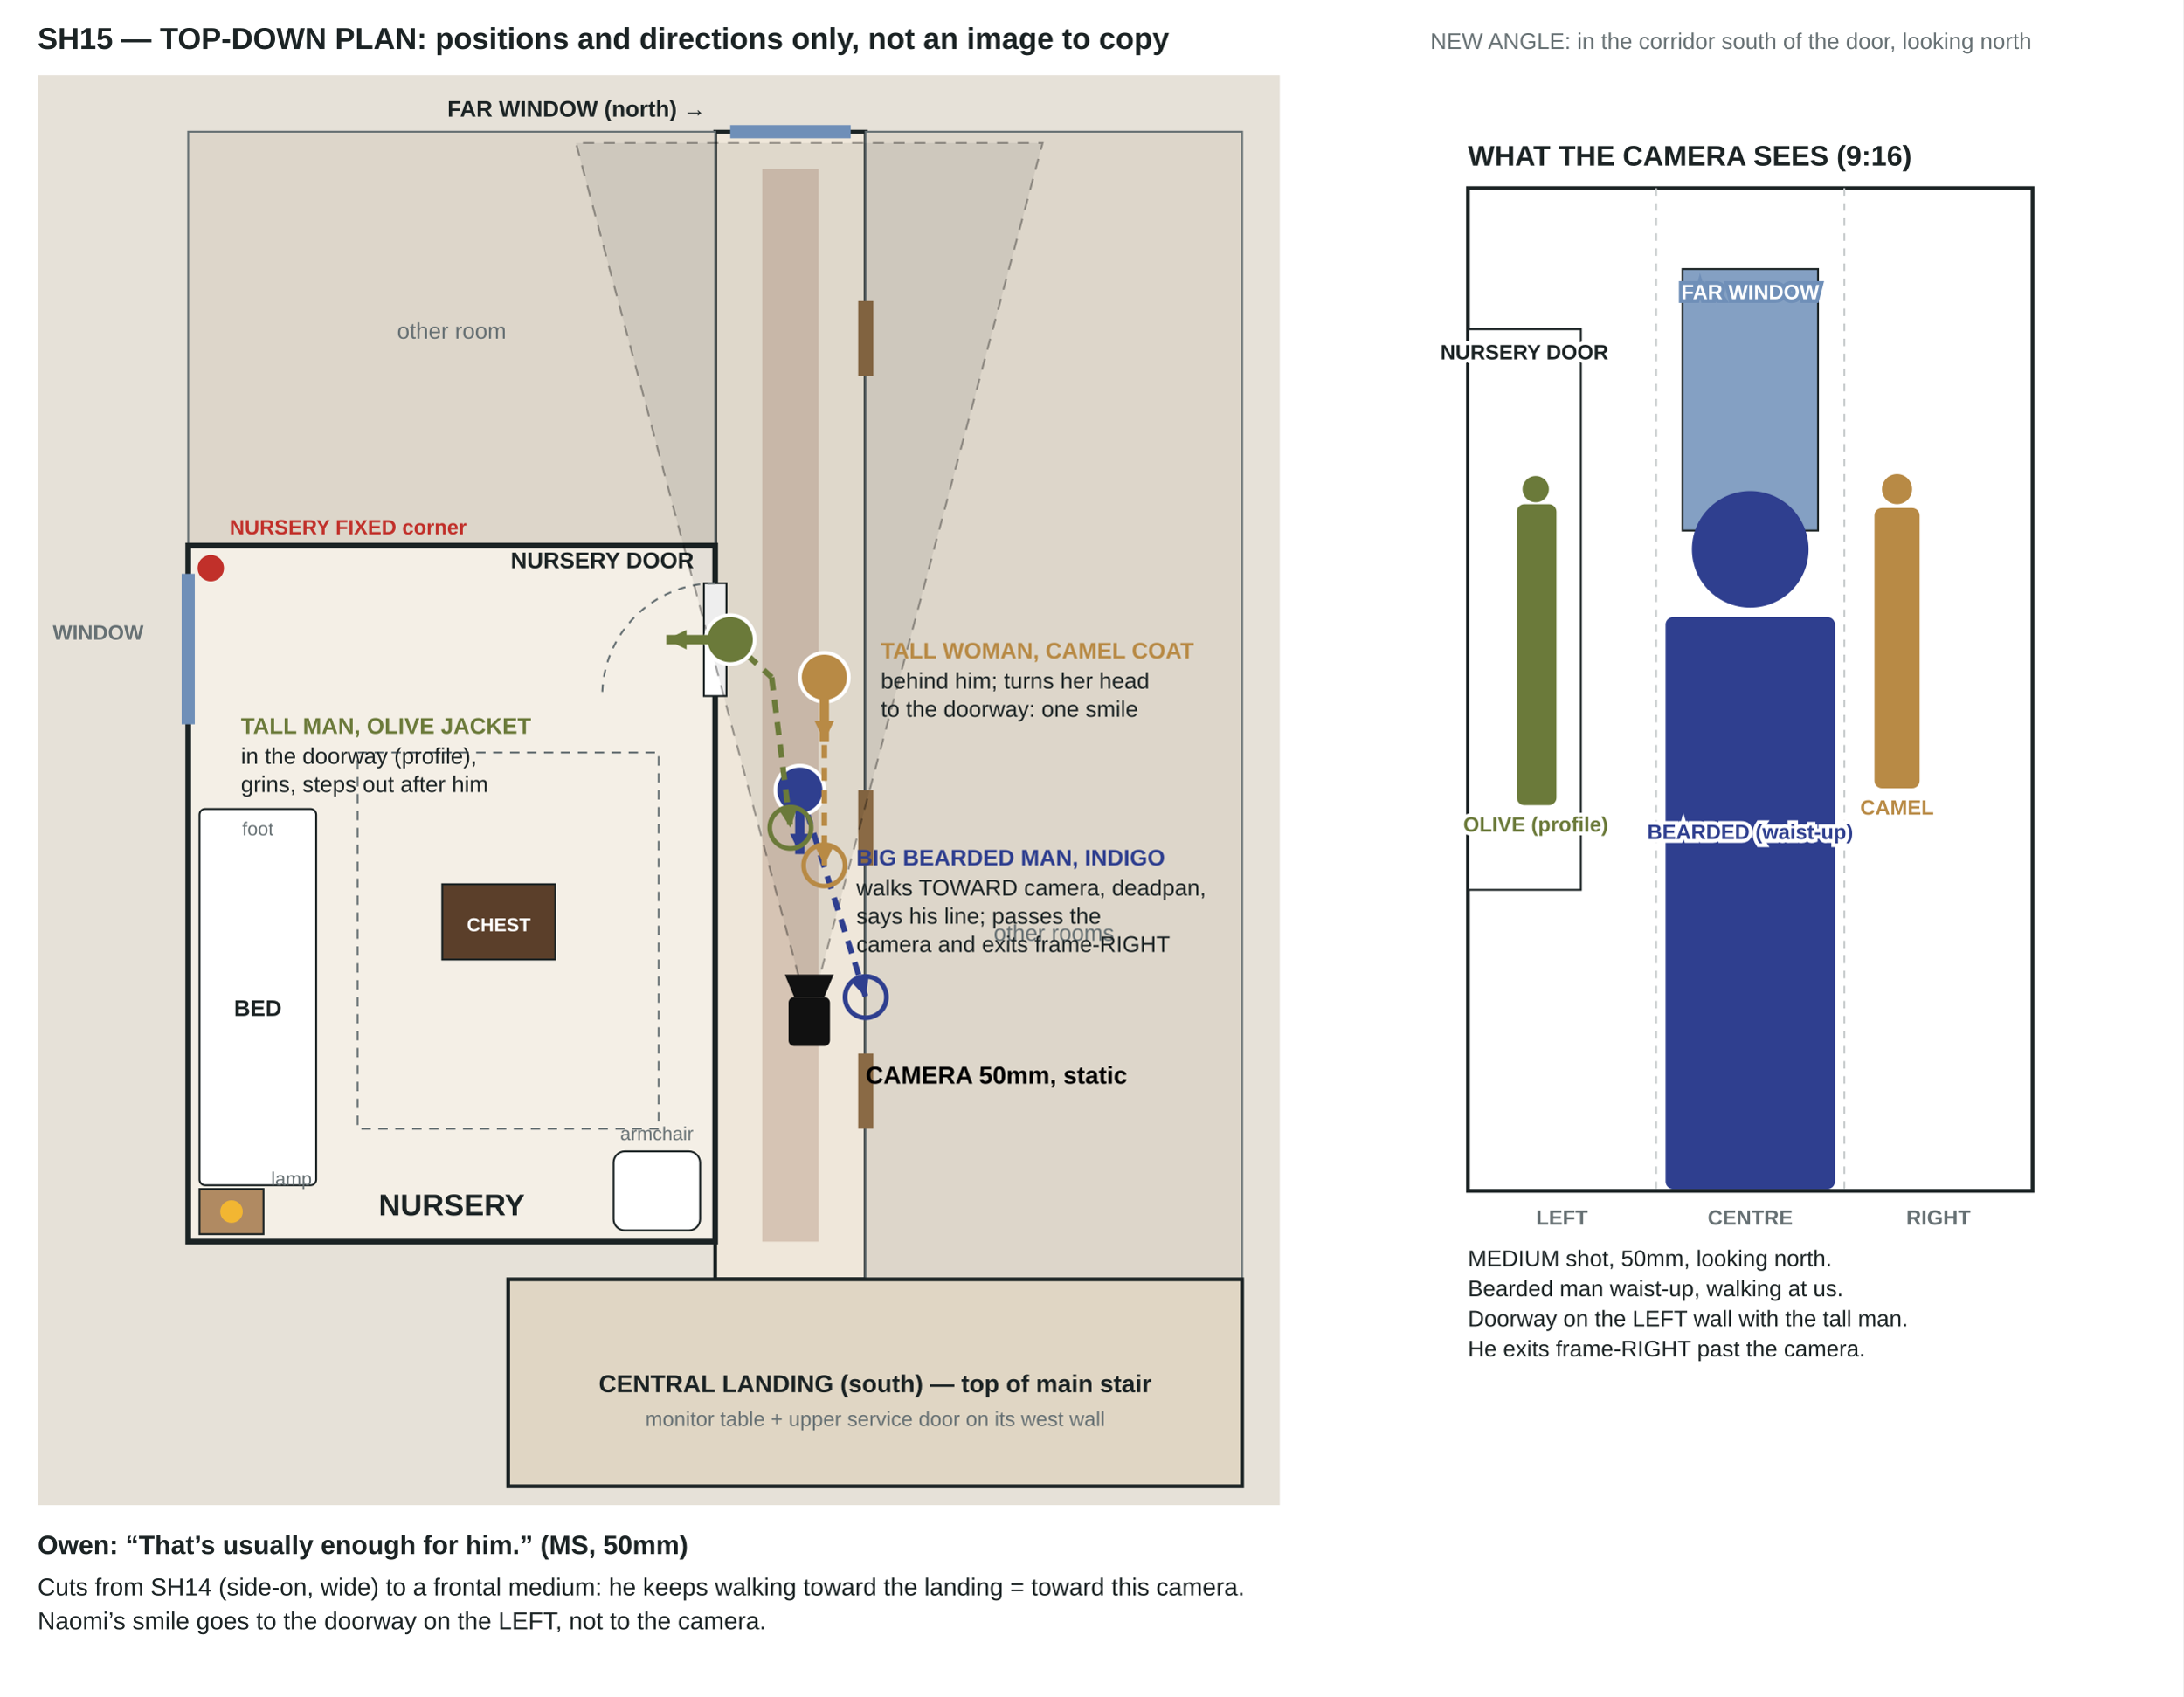
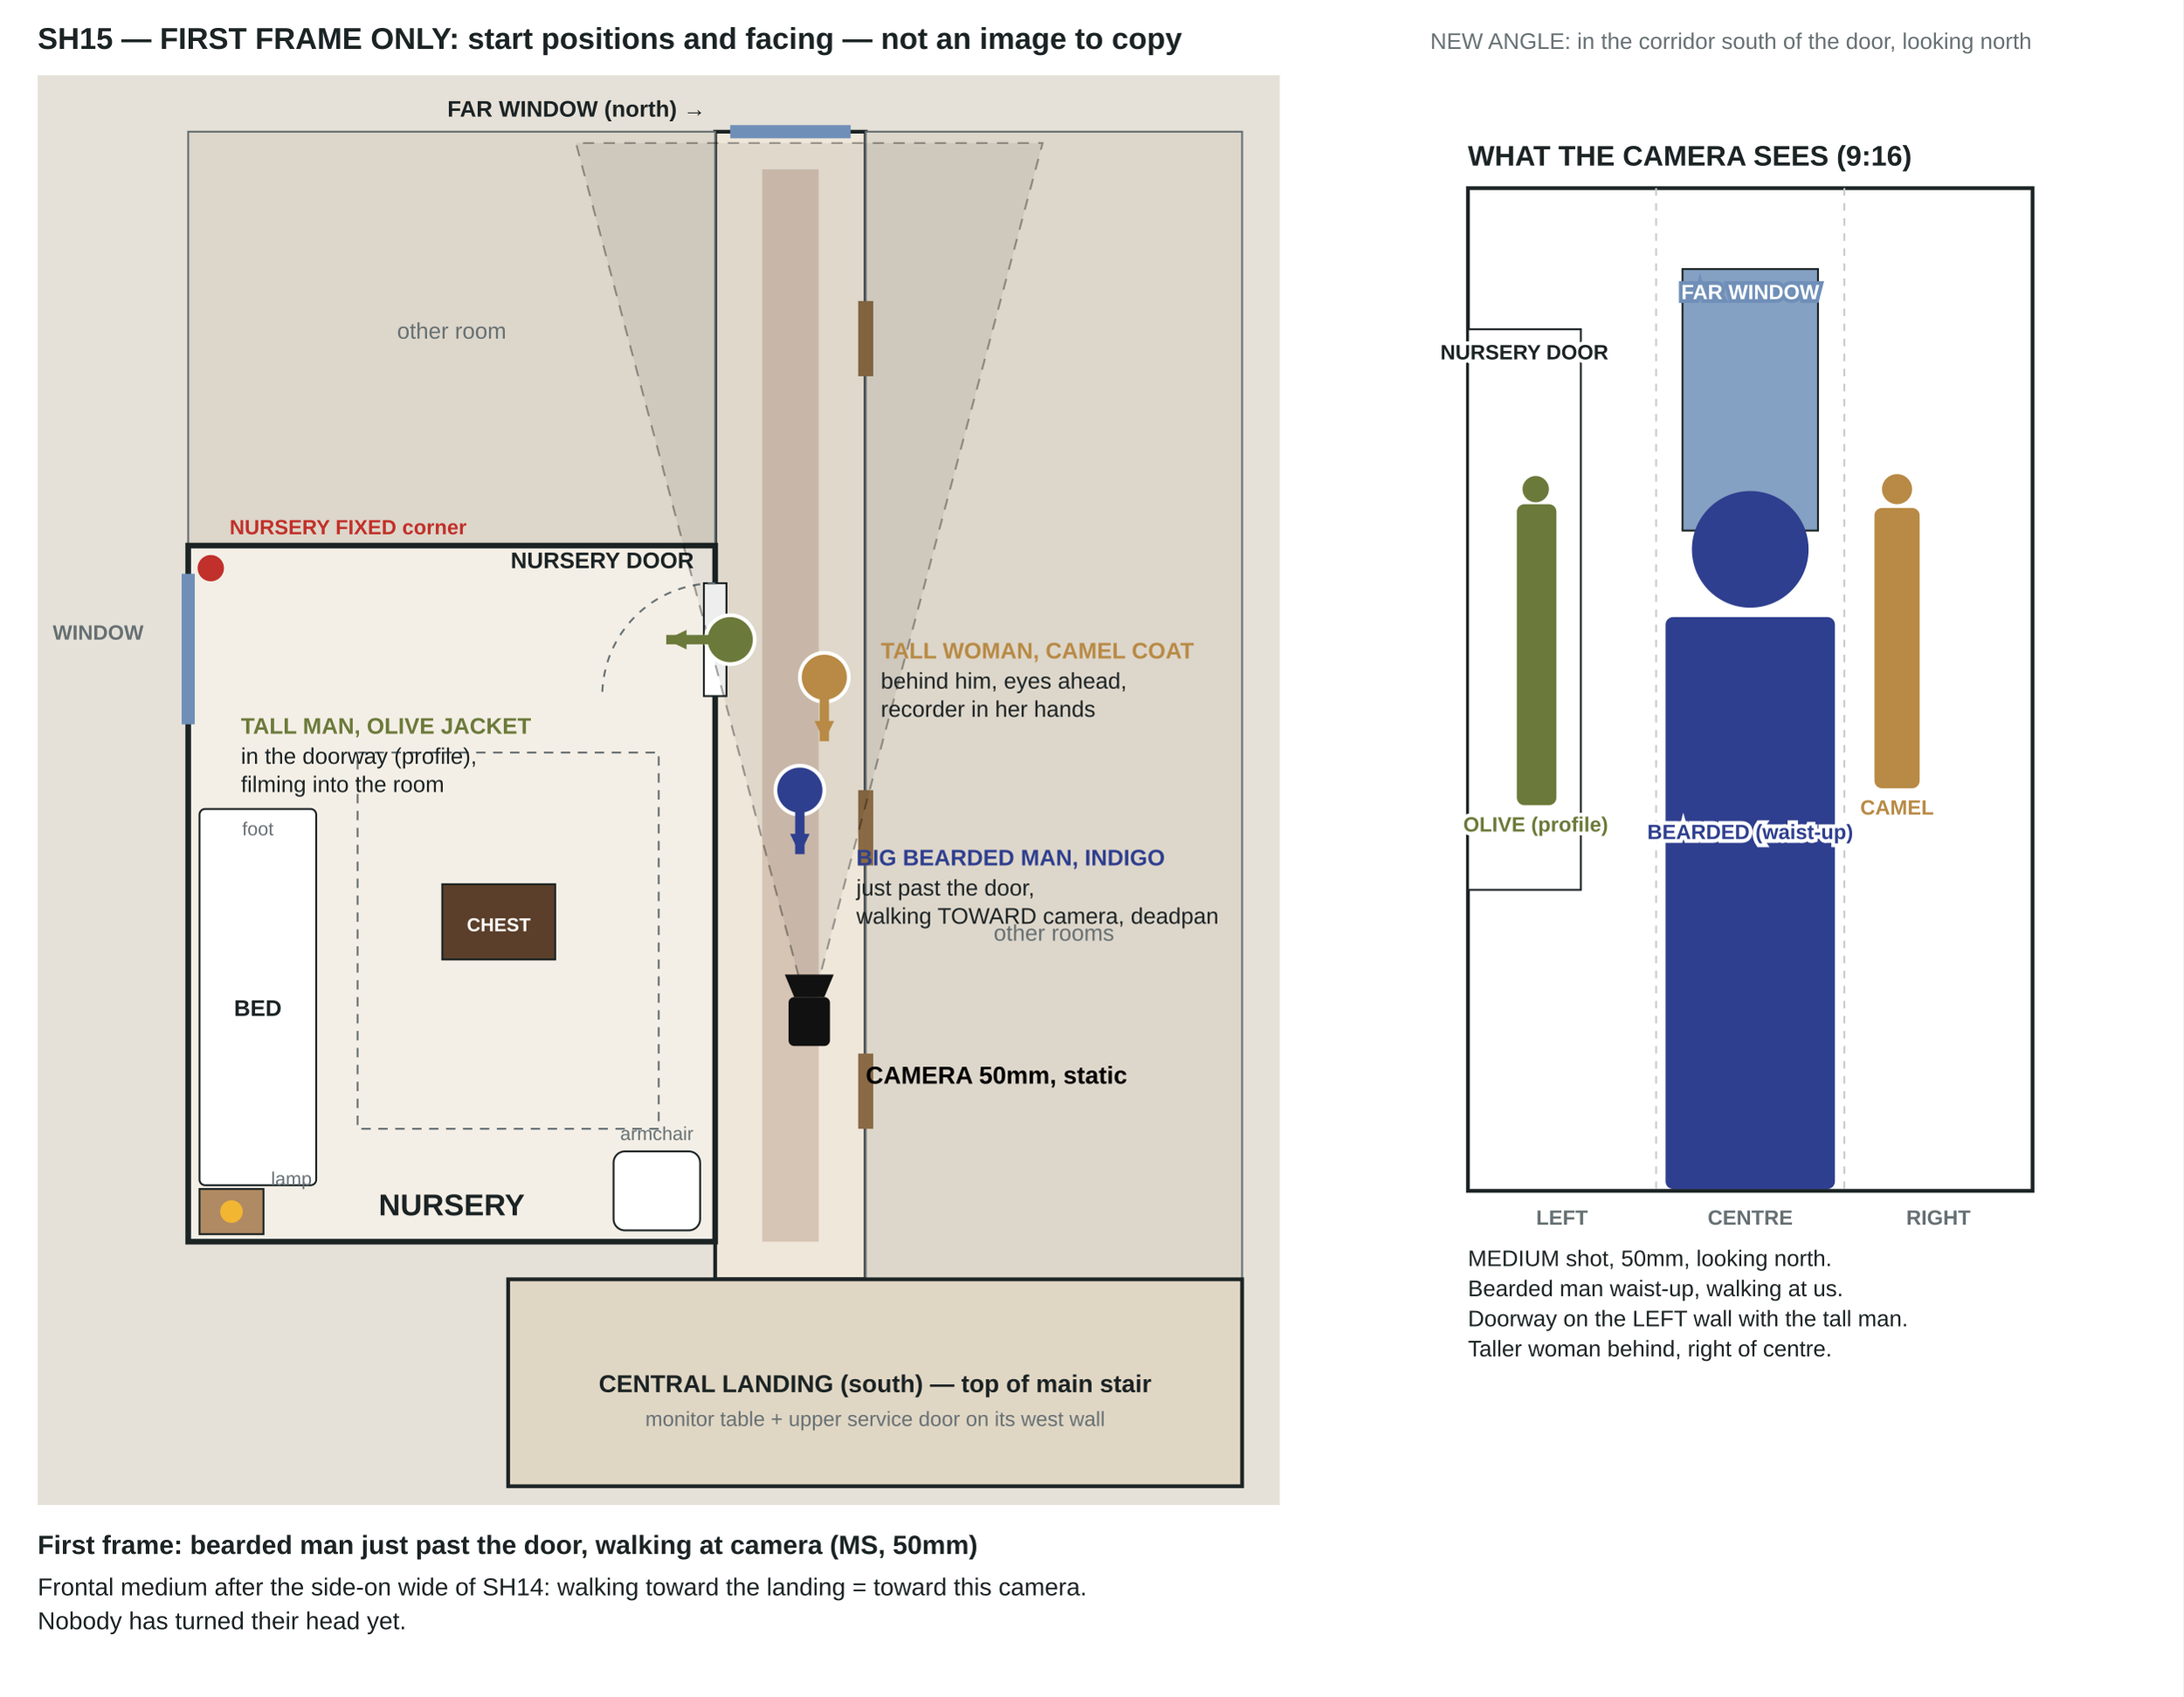
<svg xmlns="http://www.w3.org/2000/svg" width="1160" height="902" viewBox="0 0 1160 902">
  <rect width="100%" height="100%" fill="#ffffff" />
  <g transform="translate(20,40)">
    <rect x="0" y="0" width="660" height="760" fill="#e6e1d8" />
    <rect x="360" y="30" width="80" height="610" fill="#efe7da" stroke="#1b2324" stroke-width="2" />
    <rect x="385" y="50" width="30" height="570" fill="#b99a86" opacity="0.45" />
    <line x1="368" y1="30" x2="432" y2="30" stroke="#6f8fb8" stroke-width="7" />
    <text x="452" y="330" font-size="13" fill="#1b2324" text-anchor="start" font-weight="700" font-family="Arial, Helvetica, sans-serif">UPPER CORRIDOR</text>
    <rect x="440" y="30" width="200" height="610" fill="#ddd6ca" stroke="#667073" />
    <rect x="436" y="120" width="8" height="40" fill="#8a6a45" />
    <rect x="436" y="380" width="8" height="40" fill="#8a6a45" />
    <rect x="436" y="520" width="8" height="40" fill="#8a6a45" />
    <text x="540" y="460" font-size="12" fill="#667073" text-anchor="middle" font-weight="400" font-family="Arial, Helvetica, sans-serif">other rooms</text>
    <rect x="80" y="30" width="280" height="220" fill="#ddd6ca" stroke="#667073" />
    <text x="220" y="140" font-size="12" fill="#667073" text-anchor="middle" font-weight="400" font-family="Arial, Helvetica, sans-serif">other room</text>
    <text x="355" y="22" font-size="12" fill="#1b2324" text-anchor="end" font-weight="700" font-family="Arial, Helvetica, sans-serif">FAR WINDOW (north) →</text>
    <rect x="250" y="640" width="390" height="110" fill="#e0d6c4" stroke="#1b2324" stroke-width="2" />
    <text x="445" y="700" font-size="13" fill="#1b2324" text-anchor="middle" font-weight="700" font-family="Arial, Helvetica, sans-serif">CENTRAL LANDING (south) — top of main stair</text>
    <text x="445" y="718" font-size="11" fill="#667073" text-anchor="middle" font-weight="400" font-family="Arial, Helvetica, sans-serif">monitor table + upper service door on its west wall</text>
    <rect x="80" y="250" width="280" height="370" fill="#f4efe6" stroke="#1b2324" stroke-width="3" />
    <text x="220" y="606" font-size="16" fill="#1b2324" text-anchor="middle" font-weight="700" font-family="Arial, Helvetica, sans-serif">NURSERY</text>
    <line x1="80" y1="265" x2="80" y2="345" stroke="#6f8fb8" stroke-width="7" />
    <text x="8" y="300" font-size="11" fill="#667073" text-anchor="start" font-weight="700" font-family="Arial, Helvetica, sans-serif">WINDOW</text>
    <rect x="354" y="270" width="12" height="60" fill="#ffffff" stroke="#1b2324" />
    <path d="M360 270 A60 60 0 0 0 300 330" fill="none" stroke="#667073" stroke-dasharray="4 4" />
    <text x="300" y="262" font-size="12" fill="#1b2324" text-anchor="middle" font-weight="700" font-family="Arial, Helvetica, sans-serif">NURSERY DOOR</text>
    <rect x="86" y="390" width="62" height="200" rx="3" fill="#ffffff" stroke="#1b2324" />
    <text x="117" y="500" font-size="12" fill="#1b2324" text-anchor="middle" font-weight="700" font-family="Arial, Helvetica, sans-serif">BED</text>
    <text x="117" y="404" font-size="10" fill="#667073" text-anchor="middle" font-weight="400" font-family="Arial, Helvetica, sans-serif">foot</text>
    <rect x="86" y="592" width="34" height="24" fill="#b08a62" stroke="#1b2324" />
    <circle cx="103" cy="604" r="6" fill="#f2b632" />
    <text x="124" y="590" font-size="10" fill="#667073" text-anchor="start" font-weight="400" font-family="Arial, Helvetica, sans-serif">lamp</text>
    <rect x="306" y="572" width="46" height="42" rx="6" fill="#ffffff" stroke="#1b2324" />
    <text x="329" y="566" font-size="10" fill="#667073" text-anchor="middle" font-weight="400" font-family="Arial, Helvetica, sans-serif">armchair</text>
    <rect x="170" y="360" width="160" height="200" fill="none" stroke="#667073" stroke-dasharray="5 4" />
    <rect x="215" y="430" width="60" height="40" fill="#5b3f2a" stroke="#1b2324" />
    <text x="245" y="455" font-size="10" fill="#ffffff" text-anchor="middle" font-weight="700" font-family="Arial, Helvetica, sans-serif">CHEST</text>
    <circle cx="92" cy="262" r="7" fill="#c1302a" />
    <text x="102" y="244" font-size="11" fill="#c1302a" text-anchor="start" font-weight="700" font-family="Arial, Helvetica, sans-serif">NURSERY FIXED corner</text>
    <polygon points="410,500 286,36 534,36" fill="#000000" fill-opacity="0.07" stroke="#000" stroke-opacity="0.35" stroke-dasharray="6 5" />
    <g transform="translate(410,500) rotate(-90)">
      <rect x="-16" y="-11" width="26" height="22" rx="3" fill="#111" />
      <polygon points="10,-8 22,-13 22,13 10,8" fill="#111" />
    </g>
    <text x="440" y="536" font-size="13" fill="#000" text-anchor="start" font-weight="700" font-family="Arial, Helvetica, sans-serif">CAMERA 50mm, static</text>
-     <line x1="405" y1="380" x2="440" y2="490" stroke="#2f3f8f" stroke-width="3" stroke-dasharray="7 5" />
-     <polygon points="440,490 431.7,481.3 441.7,478.1" fill="#2f3f8f" />
-     <circle cx="440" cy="490" r="11" fill="none" stroke="#2f3f8f" stroke-width="2.5" />
    <circle cx="405" cy="380" r="13" fill="#2f3f8f" stroke="#fff" stroke-width="2" />
    <line x1="405" y1="380" x2="405.0" y2="414.0" stroke="#2f3f8f" stroke-width="5" />
    <polygon points="405.0,414.0 399.8,403.2 410.2,403.2" fill="#2f3f8f" />
    <text x="435" y="420" font-size="12" fill="#2f3f8f" text-anchor="start" font-weight="700" font-family="Arial, Helvetica, sans-serif">BIG BEARDED MAN, INDIGO</text>
-     <text x="435" y="436" font-size="12" fill="#1b2324" text-anchor="start" font-weight="400" font-family="Arial, Helvetica, sans-serif">walks TOWARD camera, deadpan,</text>
-     <text x="435" y="451" font-size="12" fill="#1b2324" text-anchor="start" font-weight="400" font-family="Arial, Helvetica, sans-serif">says his line; passes the</text>
-     <text x="435" y="466" font-size="12" fill="#1b2324" text-anchor="start" font-weight="400" font-family="Arial, Helvetica, sans-serif">camera and exits frame-RIGHT</text>
-     <line x1="418" y1="320" x2="418" y2="420" stroke="#b88a45" stroke-width="3" stroke-dasharray="7 5" />
-     <polygon points="418,420 412.8,409.2 423.2,409.2" fill="#b88a45" />
-     <circle cx="418" cy="420" r="11" fill="none" stroke="#b88a45" stroke-width="2.5" />
+     <text x="435" y="436" font-size="12" fill="#1b2324" text-anchor="start" font-weight="400" font-family="Arial, Helvetica, sans-serif">just past the door,</text>
+     <text x="435" y="451" font-size="12" fill="#1b2324" text-anchor="start" font-weight="400" font-family="Arial, Helvetica, sans-serif">walking TOWARD camera, deadpan</text>
    <circle cx="418" cy="320" r="13" fill="#b88a45" stroke="#fff" stroke-width="2" />
    <line x1="418" y1="320" x2="418.0" y2="354.0" stroke="#b88a45" stroke-width="5" />
    <polygon points="418.0,354.0 412.8,343.2 423.2,343.2" fill="#b88a45" />
    <text x="448" y="310" font-size="12" fill="#b88a45" text-anchor="start" font-weight="700" font-family="Arial, Helvetica, sans-serif">TALL WOMAN, CAMEL COAT</text>
-     <text x="448" y="326" font-size="12" fill="#1b2324" text-anchor="start" font-weight="400" font-family="Arial, Helvetica, sans-serif">behind him; turns her head</text>
-     <text x="448" y="341" font-size="12" fill="#1b2324" text-anchor="start" font-weight="400" font-family="Arial, Helvetica, sans-serif">to the doorway: one smile</text>
-     <line x1="368" y1="300" x2="390" y2="320" stroke="#6b7a3a" stroke-width="3" stroke-dasharray="7 5" />
-     <line x1="390" y1="320" x2="400" y2="400" stroke="#6b7a3a" stroke-width="3" stroke-dasharray="7 5" />
-     <polygon points="400,400 393.5,389.9 403.8,388.6" fill="#6b7a3a" />
-     <circle cx="400" cy="400" r="11" fill="none" stroke="#6b7a3a" stroke-width="2.5" />
+     <text x="448" y="326" font-size="12" fill="#1b2324" text-anchor="start" font-weight="400" font-family="Arial, Helvetica, sans-serif">behind him, eyes ahead,</text>
+     <text x="448" y="341" font-size="12" fill="#1b2324" text-anchor="start" font-weight="400" font-family="Arial, Helvetica, sans-serif">recorder in her hands</text>
    <circle cx="368" cy="300" r="13" fill="#6b7a3a" stroke="#fff" stroke-width="2" />
    <line x1="368" y1="300" x2="334.0" y2="300.0" stroke="#6b7a3a" stroke-width="5" />
    <polygon points="334.0,300.0 344.8,294.8 344.8,305.2" fill="#6b7a3a" />
    <text x="108" y="350" font-size="12" fill="#6b7a3a" text-anchor="start" font-weight="700" font-family="Arial, Helvetica, sans-serif">TALL MAN, OLIVE JACKET</text>
    <text x="108" y="366" font-size="12" fill="#1b2324" text-anchor="start" font-weight="400" font-family="Arial, Helvetica, sans-serif">in the doorway (profile),</text>
-     <text x="108" y="381" font-size="12" fill="#1b2324" text-anchor="start" font-weight="400" font-family="Arial, Helvetica, sans-serif">grins, steps out after him</text>
+     <text x="108" y="381" font-size="12" fill="#1b2324" text-anchor="start" font-weight="400" font-family="Arial, Helvetica, sans-serif">filming into the room</text>
    <text x="760" y="48" font-size="15" fill="#1b2324" text-anchor="start" font-weight="700" font-family="Arial, Helvetica, sans-serif">WHAT THE CAMERA SEES (9:16)</text>
    <rect x="760" y="60" width="300" height="533" fill="#ffffff" stroke="#1b2324" stroke-width="2" />
    <line x1="860" y1="60" x2="860" y2="593" stroke="#c8cccd" stroke-dasharray="4 4" />
    <line x1="960" y1="60" x2="960" y2="593" stroke="#c8cccd" stroke-dasharray="4 4" />
    <text x="810.0" y="611" font-size="11" fill="#667073" text-anchor="middle" font-weight="600" font-family="Arial, Helvetica, sans-serif">LEFT</text>
    <text x="910.0" y="611" font-size="11" fill="#667073" text-anchor="middle" font-weight="600" font-family="Arial, Helvetica, sans-serif">CENTRE</text>
    <text x="1010.0" y="611" font-size="11" fill="#667073" text-anchor="middle" font-weight="600" font-family="Arial, Helvetica, sans-serif">RIGHT</text>
    <clipPath id="frameclip">
      <rect x="760" y="60" width="300" height="533" />
    </clipPath>
    <g clip-path="url(#frameclip)">
      <rect x="874" y="103" width="72" height="139" fill="#6f8fb8" fill-opacity="0.85" stroke="#1b2324" />
      <rect x="760" y="135" width="60" height="298" fill="#ffffff" fill-opacity="0.85" stroke="#1b2324" />
      <circle cx="796" cy="220" r="7" fill="#6b7a3a" />
      <rect x="786" y="228" width="21" height="160" rx="4" fill="#6b7a3a" />
      <circle cx="988" cy="220" r="8" fill="#b88a45" />
      <rect x="976" y="230" width="24" height="149" rx="4" fill="#b88a45" />
      <circle cx="910" cy="252" r="31" fill="#2f3f8f" />
      <rect x="865" y="288" width="90" height="304" rx="4" fill="#2f3f8f" />
    </g>
    <text x="910" y="119" font-size="11" fill="#ffffff" text-anchor="middle" font-weight="700" font-family="Arial, Helvetica, sans-serif" paint-order="stroke" stroke="#6f8fb8" stroke-width="4">FAR WINDOW</text>
    <text x="790" y="151" font-size="11" fill="#1b2324" text-anchor="middle" font-weight="700" font-family="Arial, Helvetica, sans-serif" paint-order="stroke" stroke="#ffffff" stroke-width="4">NURSERY DOOR</text>
    <text x="796" y="402" font-size="11" fill="#6b7a3a" text-anchor="middle" font-weight="700" font-family="Arial, Helvetica, sans-serif" paint-order="stroke" stroke="#ffffff" stroke-width="4">OLIVE (profile)</text>
    <text x="988" y="393" font-size="11" fill="#b88a45" text-anchor="middle" font-weight="700" font-family="Arial, Helvetica, sans-serif" paint-order="stroke" stroke="#ffffff" stroke-width="4">CAMEL</text>
    <text x="910" y="406" font-size="11" fill="#2f3f8f" text-anchor="middle" font-weight="700" font-family="Arial, Helvetica, sans-serif" paint-order="stroke" stroke="#ffffff" stroke-width="4">BEARDED (waist-up)</text>
    <text x="760" y="633" font-size="12" fill="#1b2324" text-anchor="start" font-weight="400" font-family="Arial, Helvetica, sans-serif">MEDIUM shot, 50mm, looking north.</text>
    <text x="760" y="649" font-size="12" fill="#1b2324" text-anchor="start" font-weight="400" font-family="Arial, Helvetica, sans-serif">Bearded man waist-up, walking at us.</text>
    <text x="760" y="665" font-size="12" fill="#1b2324" text-anchor="start" font-weight="400" font-family="Arial, Helvetica, sans-serif">Doorway on the LEFT wall with the tall man.</text>
-     <text x="760" y="681" font-size="12" fill="#1b2324" text-anchor="start" font-weight="400" font-family="Arial, Helvetica, sans-serif">He exits frame-RIGHT past the camera.</text>
+     <text x="760" y="681" font-size="12" fill="#1b2324" text-anchor="start" font-weight="400" font-family="Arial, Helvetica, sans-serif">Taller woman behind, right of centre.</text>
  </g>
-   <text x="20" y="26" font-size="16" fill="#1b2324" text-anchor="start" font-weight="700" font-family="Arial, Helvetica, sans-serif">SH15 — TOP-DOWN PLAN: positions and directions only, not an image to copy</text>
-   <text x="20" y="826" font-size="14" fill="#1b2324" text-anchor="start" font-weight="700" font-family="Arial, Helvetica, sans-serif">Owen: “That’s usually enough for him.” (MS, 50mm)</text>
+   <text x="20" y="26" font-size="16" fill="#1b2324" text-anchor="start" font-weight="700" font-family="Arial, Helvetica, sans-serif">SH15 — FIRST FRAME ONLY: start positions and facing — not an image to copy</text>
+   <text x="20" y="826" font-size="14" fill="#1b2324" text-anchor="start" font-weight="700" font-family="Arial, Helvetica, sans-serif">First frame: bearded man just past the door, walking at camera (MS, 50mm)</text>
  <text x="760" y="26" font-size="12" fill="#667073" text-anchor="start" font-weight="400" font-family="Arial, Helvetica, sans-serif">NEW ANGLE: in the corridor south of the door, looking north</text>
-   <text x="20" y="848" font-size="13" fill="#1b2324" text-anchor="start" font-weight="400" font-family="Arial, Helvetica, sans-serif">Cuts from SH14 (side-on, wide) to a frontal medium: he keeps walking toward the landing = toward this camera.</text>
-   <text x="20" y="866" font-size="13" fill="#1b2324" text-anchor="start" font-weight="400" font-family="Arial, Helvetica, sans-serif">Naomi’s smile goes to the doorway on the LEFT, not to the camera.</text>
+   <text x="20" y="848" font-size="13" fill="#1b2324" text-anchor="start" font-weight="400" font-family="Arial, Helvetica, sans-serif">Frontal medium after the side-on wide of SH14: walking toward the landing = toward this camera.</text>
+   <text x="20" y="866" font-size="13" fill="#1b2324" text-anchor="start" font-weight="400" font-family="Arial, Helvetica, sans-serif">Nobody has turned their head yet.</text>
</svg>
